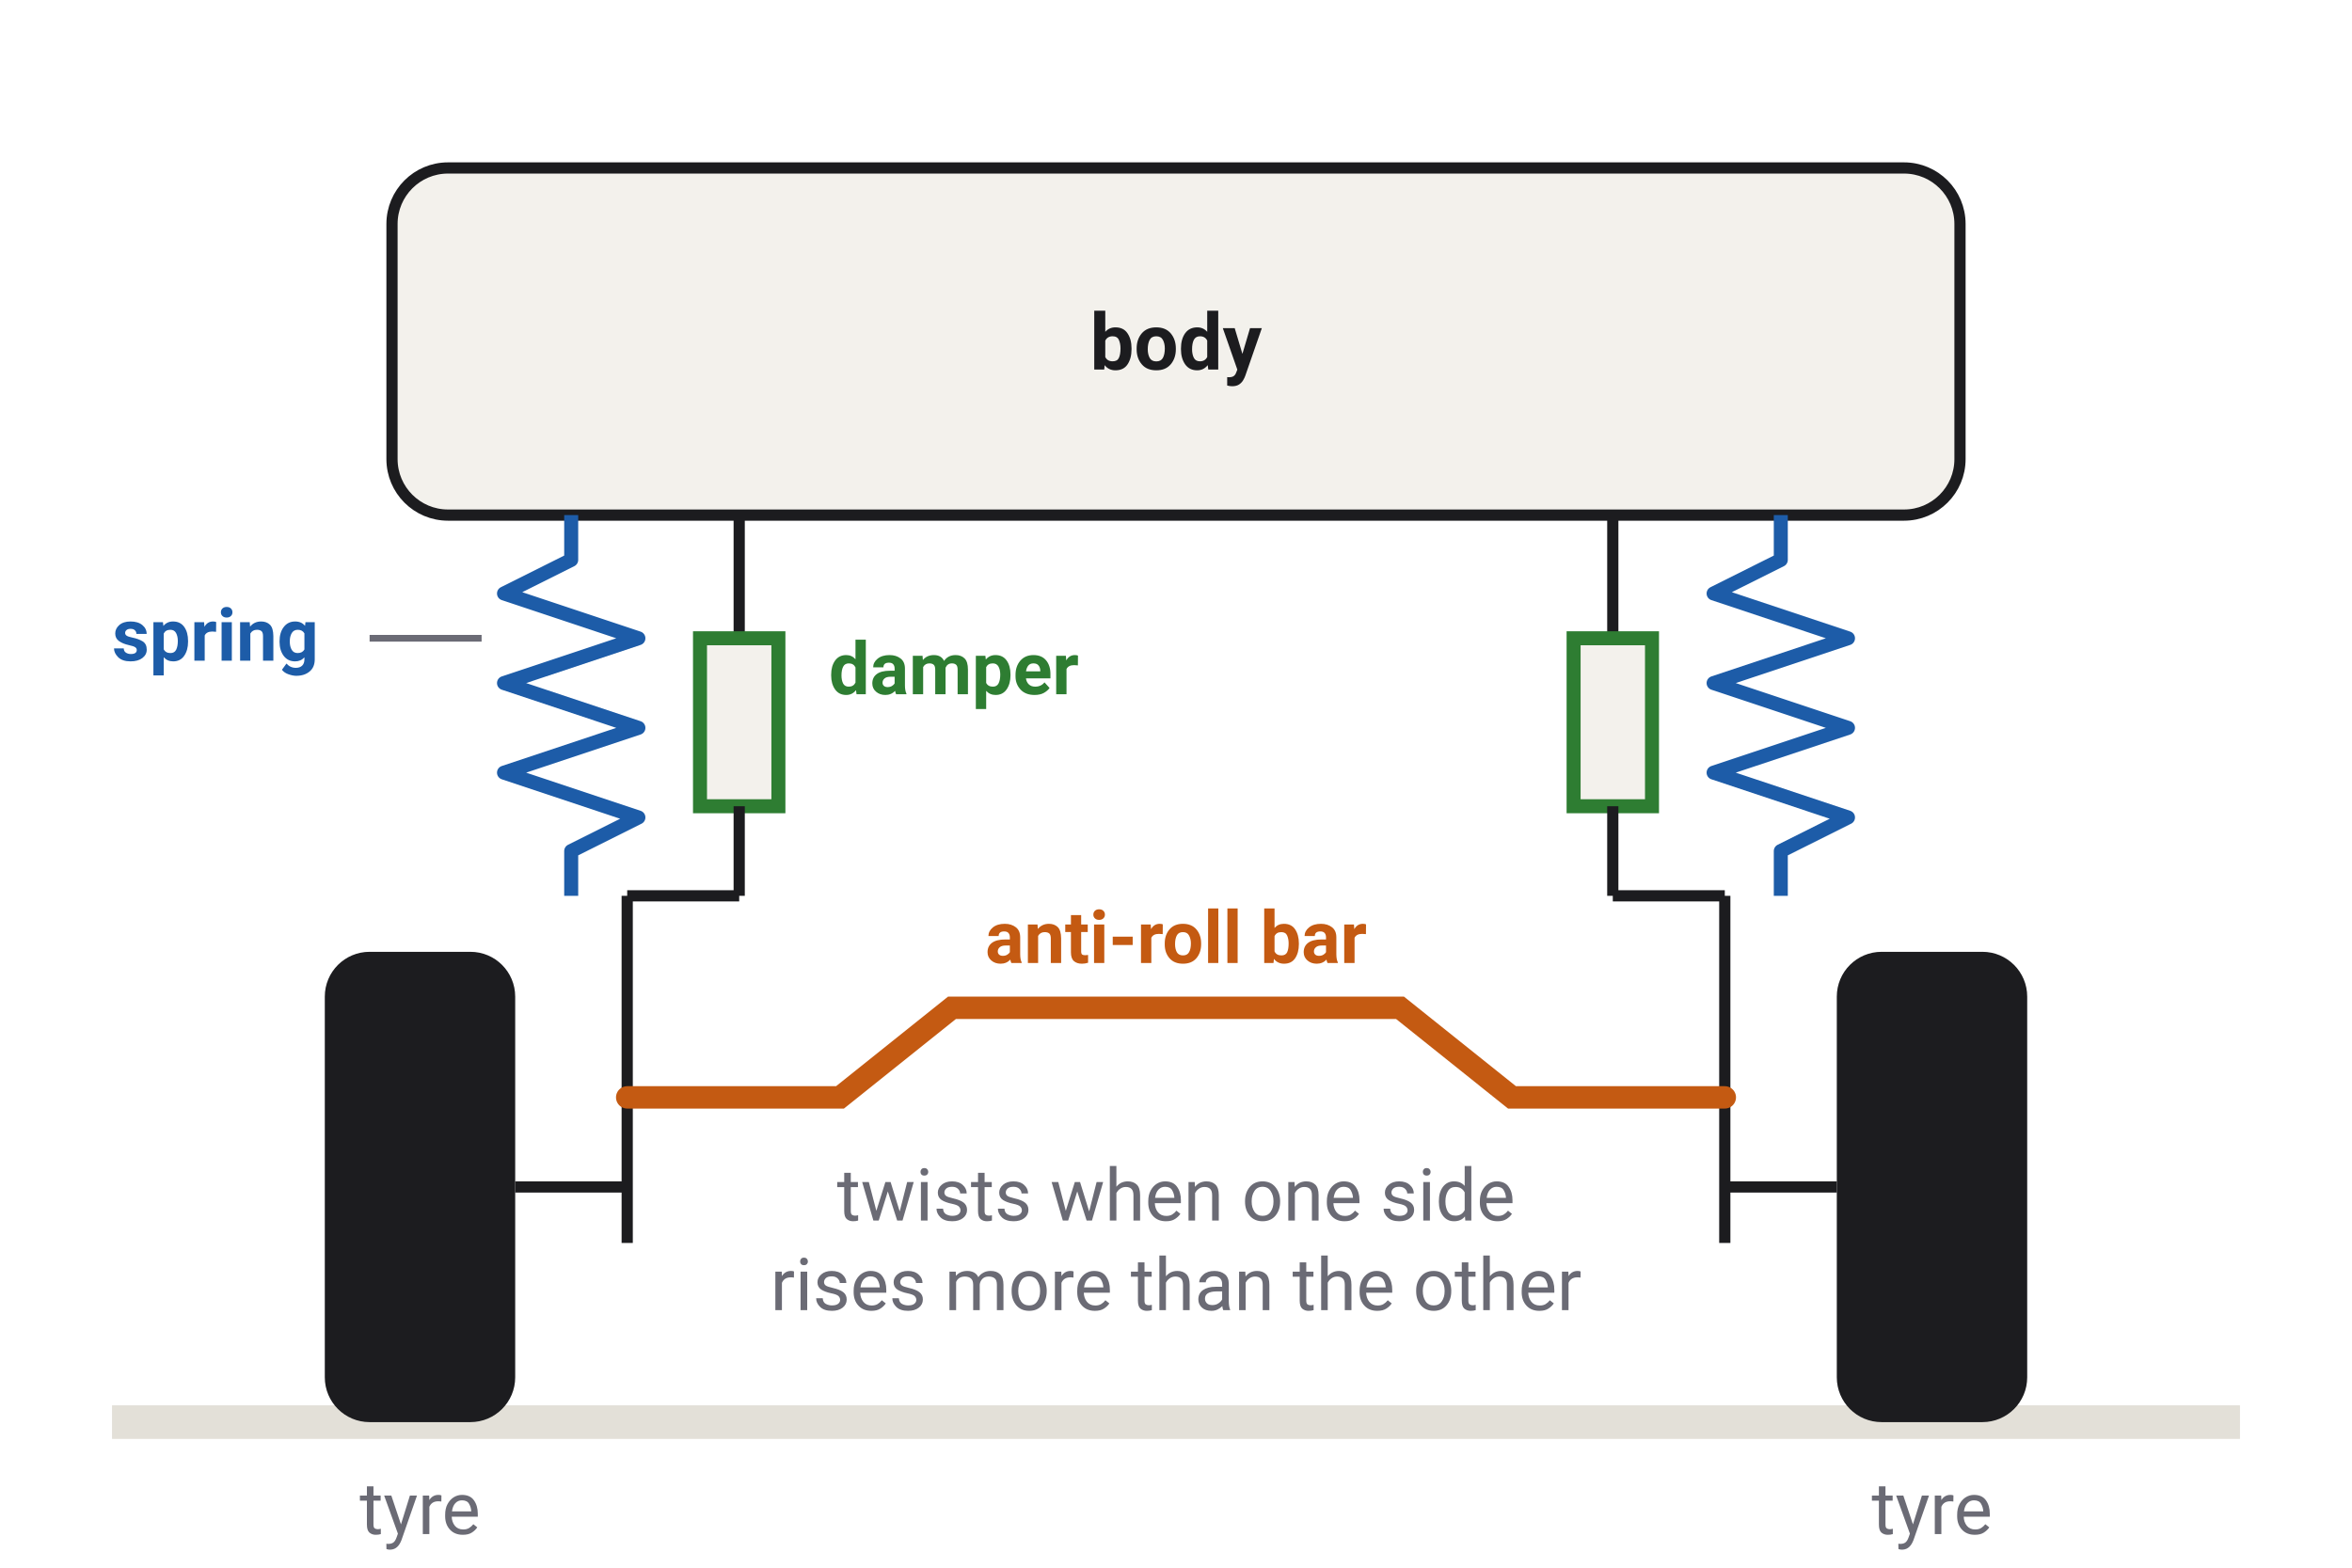
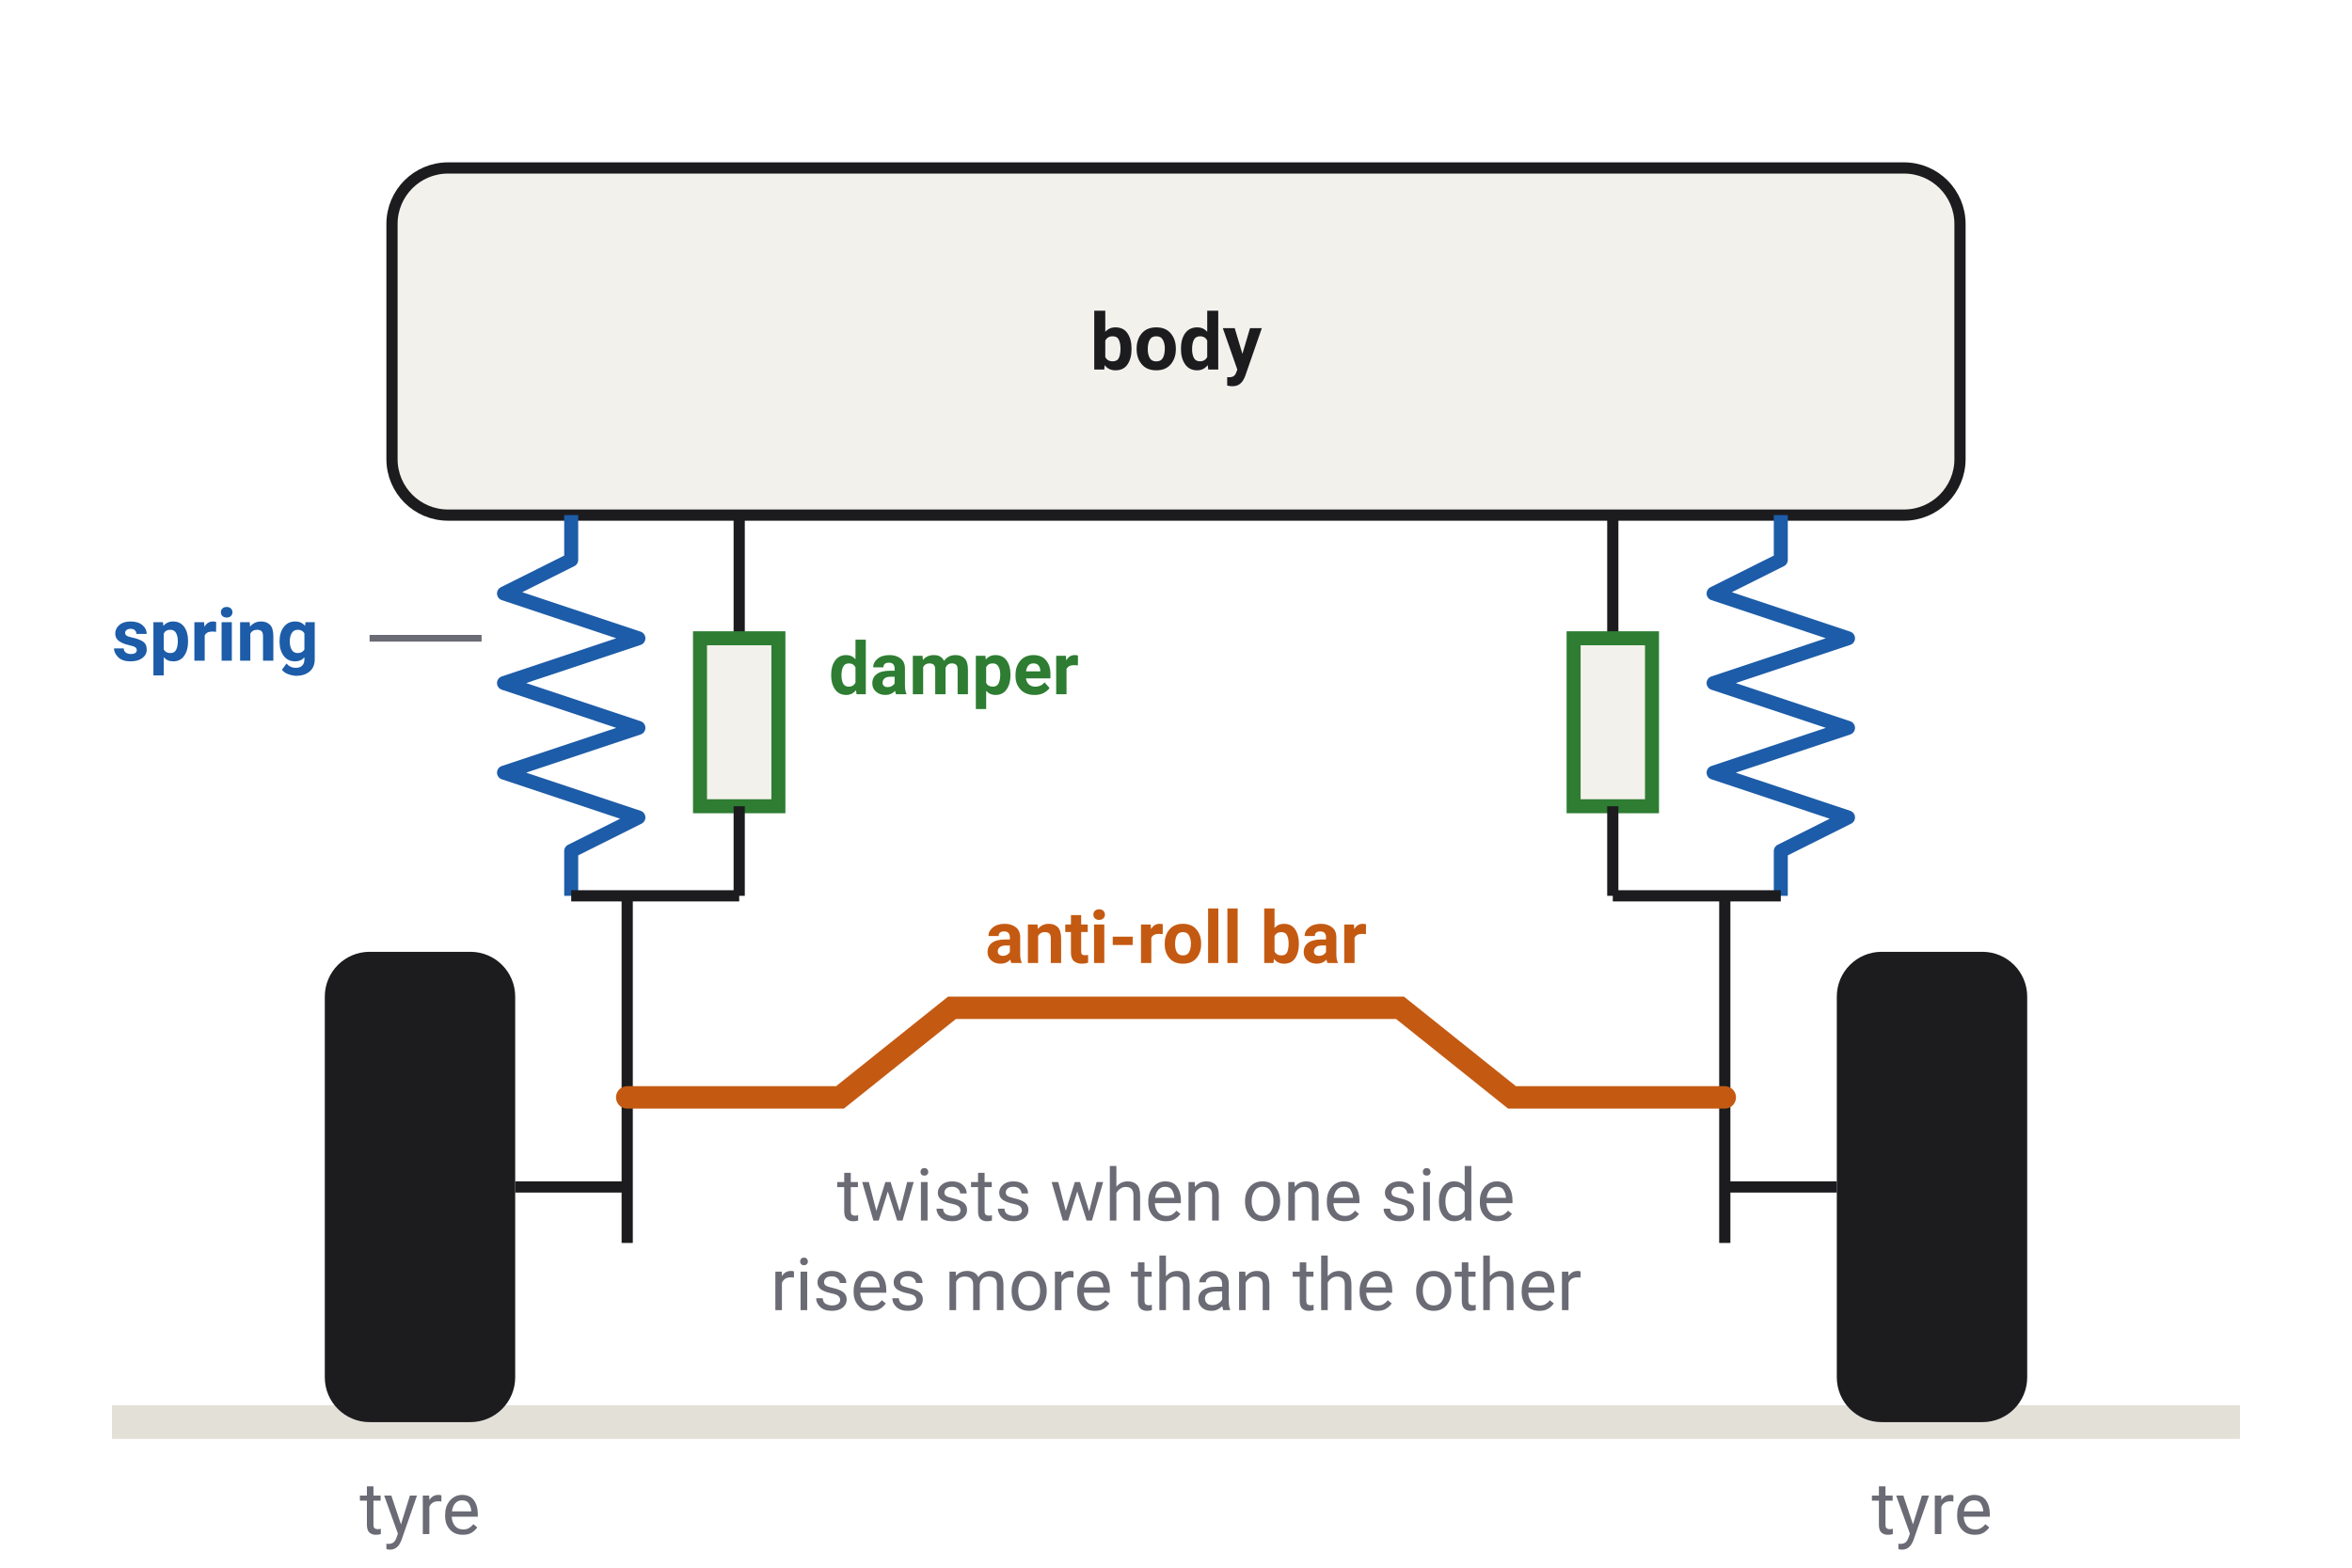
<svg xmlns="http://www.w3.org/2000/svg" viewBox="0 0 420 280" width="420" height="280">
  <style>
.su-t{font:600 14px system-ui,-apple-system,"Segoe UI",Roboto,sans-serif;fill:var(--fig-ink,#1c1c1f)}
.su-s{font:13px system-ui,-apple-system,"Segoe UI",Roboto,sans-serif;fill:var(--fig-muted,#6b6b75)}
.su-line{stroke:var(--fig-ink,#1c1c1f);stroke-width:2;fill:none}
.su-thin{stroke:var(--fig-muted,#6b6b75);stroke-width:1.2;fill:none}
.su-body{fill:var(--fig-fill,#f3f1ec);stroke:var(--fig-ink,#1c1c1f);stroke-width:2}
.su-tyre{fill:var(--fig-ink,#1c1c1f)}
.su-spring{stroke:var(--fig-blue,#1d5ca8);stroke-width:2.5;fill:none;stroke-linejoin:round}
.su-damp{fill:var(--fig-fill,#f3f1ec);stroke:var(--fig-green,#2e7d32);stroke-width:2.5}
.su-bar{stroke:var(--fig-orange,#c45a12);stroke-width:4;fill:none;stroke-linecap:round}
.su-ground{stroke:var(--fig-grid,#e3e0d8);stroke-width:6}
.su-blue-t{font:600 13px system-ui,-apple-system,"Segoe UI",Roboto,sans-serif;fill:var(--fig-blue,#1d5ca8)}
.su-green-t{font:600 13px system-ui,-apple-system,"Segoe UI",Roboto,sans-serif;fill:var(--fig-green,#2e7d32)}
.su-orange-t{font:600 13px system-ui,-apple-system,"Segoe UI",Roboto,sans-serif;fill:var(--fig-orange,#c45a12)}
@media (prefers-color-scheme:dark){
.su-t{fill:var(--fig-ink,#e9e7e2)}.su-s{fill:var(--fig-muted,#a6a6b0)}.su-line{stroke:var(--fig-ink,#e9e7e2)}
.su-thin{stroke:var(--fig-muted,#a6a6b0)}.su-body{fill:var(--fig-fill,#22242a);stroke:var(--fig-ink,#e9e7e2)}
.su-tyre{fill:var(--fig-ink,#e9e7e2)}.su-spring{stroke:var(--fig-blue,#8ab6ff)}
.su-damp{fill:var(--fig-fill,#22242a);stroke:var(--fig-green,#7cc884)}.su-bar{stroke:var(--fig-orange,#f0a060)}
.su-ground{stroke:var(--fig-grid,#30323a)}.su-blue-t{fill:var(--fig-blue,#8ab6ff)}
.su-green-t{fill:var(--fig-green,#7cc884)}.su-orange-t{fill:var(--fig-orange,#f0a060)}}
</style>
  <line class="su-ground" x1="20" y1="254" x2="400" y2="254" />
  <rect class="su-body" x="70" y="30" width="280" height="62" rx="10" />
  <text class="su-t" x="210" y="66" text-anchor="middle">body</text>
  <rect class="su-tyre" x="58" y="170" width="34" height="84" rx="8" />
  <rect class="su-tyre" x="328" y="170" width="34" height="84" rx="8" />
  <line class="su-line" x1="92" y1="212" x2="112" y2="212" />
  <line class="su-line" x1="112" y1="160" x2="112" y2="222" />
  <line class="su-line" x1="328" y1="212" x2="308" y2="212" />
  <line class="su-line" x1="308" y1="160" x2="308" y2="222" />
  <polyline class="su-spring" points="102,92 102,100 90,106 114,114 90,122 114,130 90,138 114,146 102,152 102,160" />
  <polyline class="su-spring" points="318,92 318,100 306,106 330,114 306,122 330,130 306,138 330,146 318,152 318,160" />
  <line class="su-line" x1="132" y1="92" x2="132" y2="116" />
  <rect class="su-damp" x="125" y="114" width="14" height="30" />
  <line class="su-line" x1="132" y1="144" x2="132" y2="160" />
-   <line class="su-line" x1="112" y1="160" x2="132" y2="160" />
+   <line class="su-line" x1="102" y1="160" x2="132" y2="160" />
  <line class="su-line" x1="288" y1="92" x2="288" y2="116" />
  <rect class="su-damp" x="281" y="114" width="14" height="30" />
  <line class="su-line" x1="288" y1="144" x2="288" y2="160" />
-   <line class="su-line" x1="308" y1="160" x2="288" y2="160" />
+   <line class="su-line" x1="318" y1="160" x2="288" y2="160" />
  <path class="su-bar" d="M112,196 L150,196 L170,180 L250,180 L270,196 L308,196" />
  <text class="su-blue-t" x="20" y="118">spring</text>
  <path class="su-thin" d="M66,114 L86,114" />
  <text class="su-green-t" x="148" y="124">damper</text>
  <text class="su-orange-t" x="210" y="172" text-anchor="middle">anti-roll bar</text>
  <text class="su-s" x="210" y="218" text-anchor="middle">twists when one side</text>
  <text class="su-s" x="210" y="234" text-anchor="middle">rises more than the other</text>
  <text class="su-s" x="75" y="274" text-anchor="middle">tyre</text>
  <text class="su-s" x="345" y="274" text-anchor="middle">tyre</text>
</svg>
